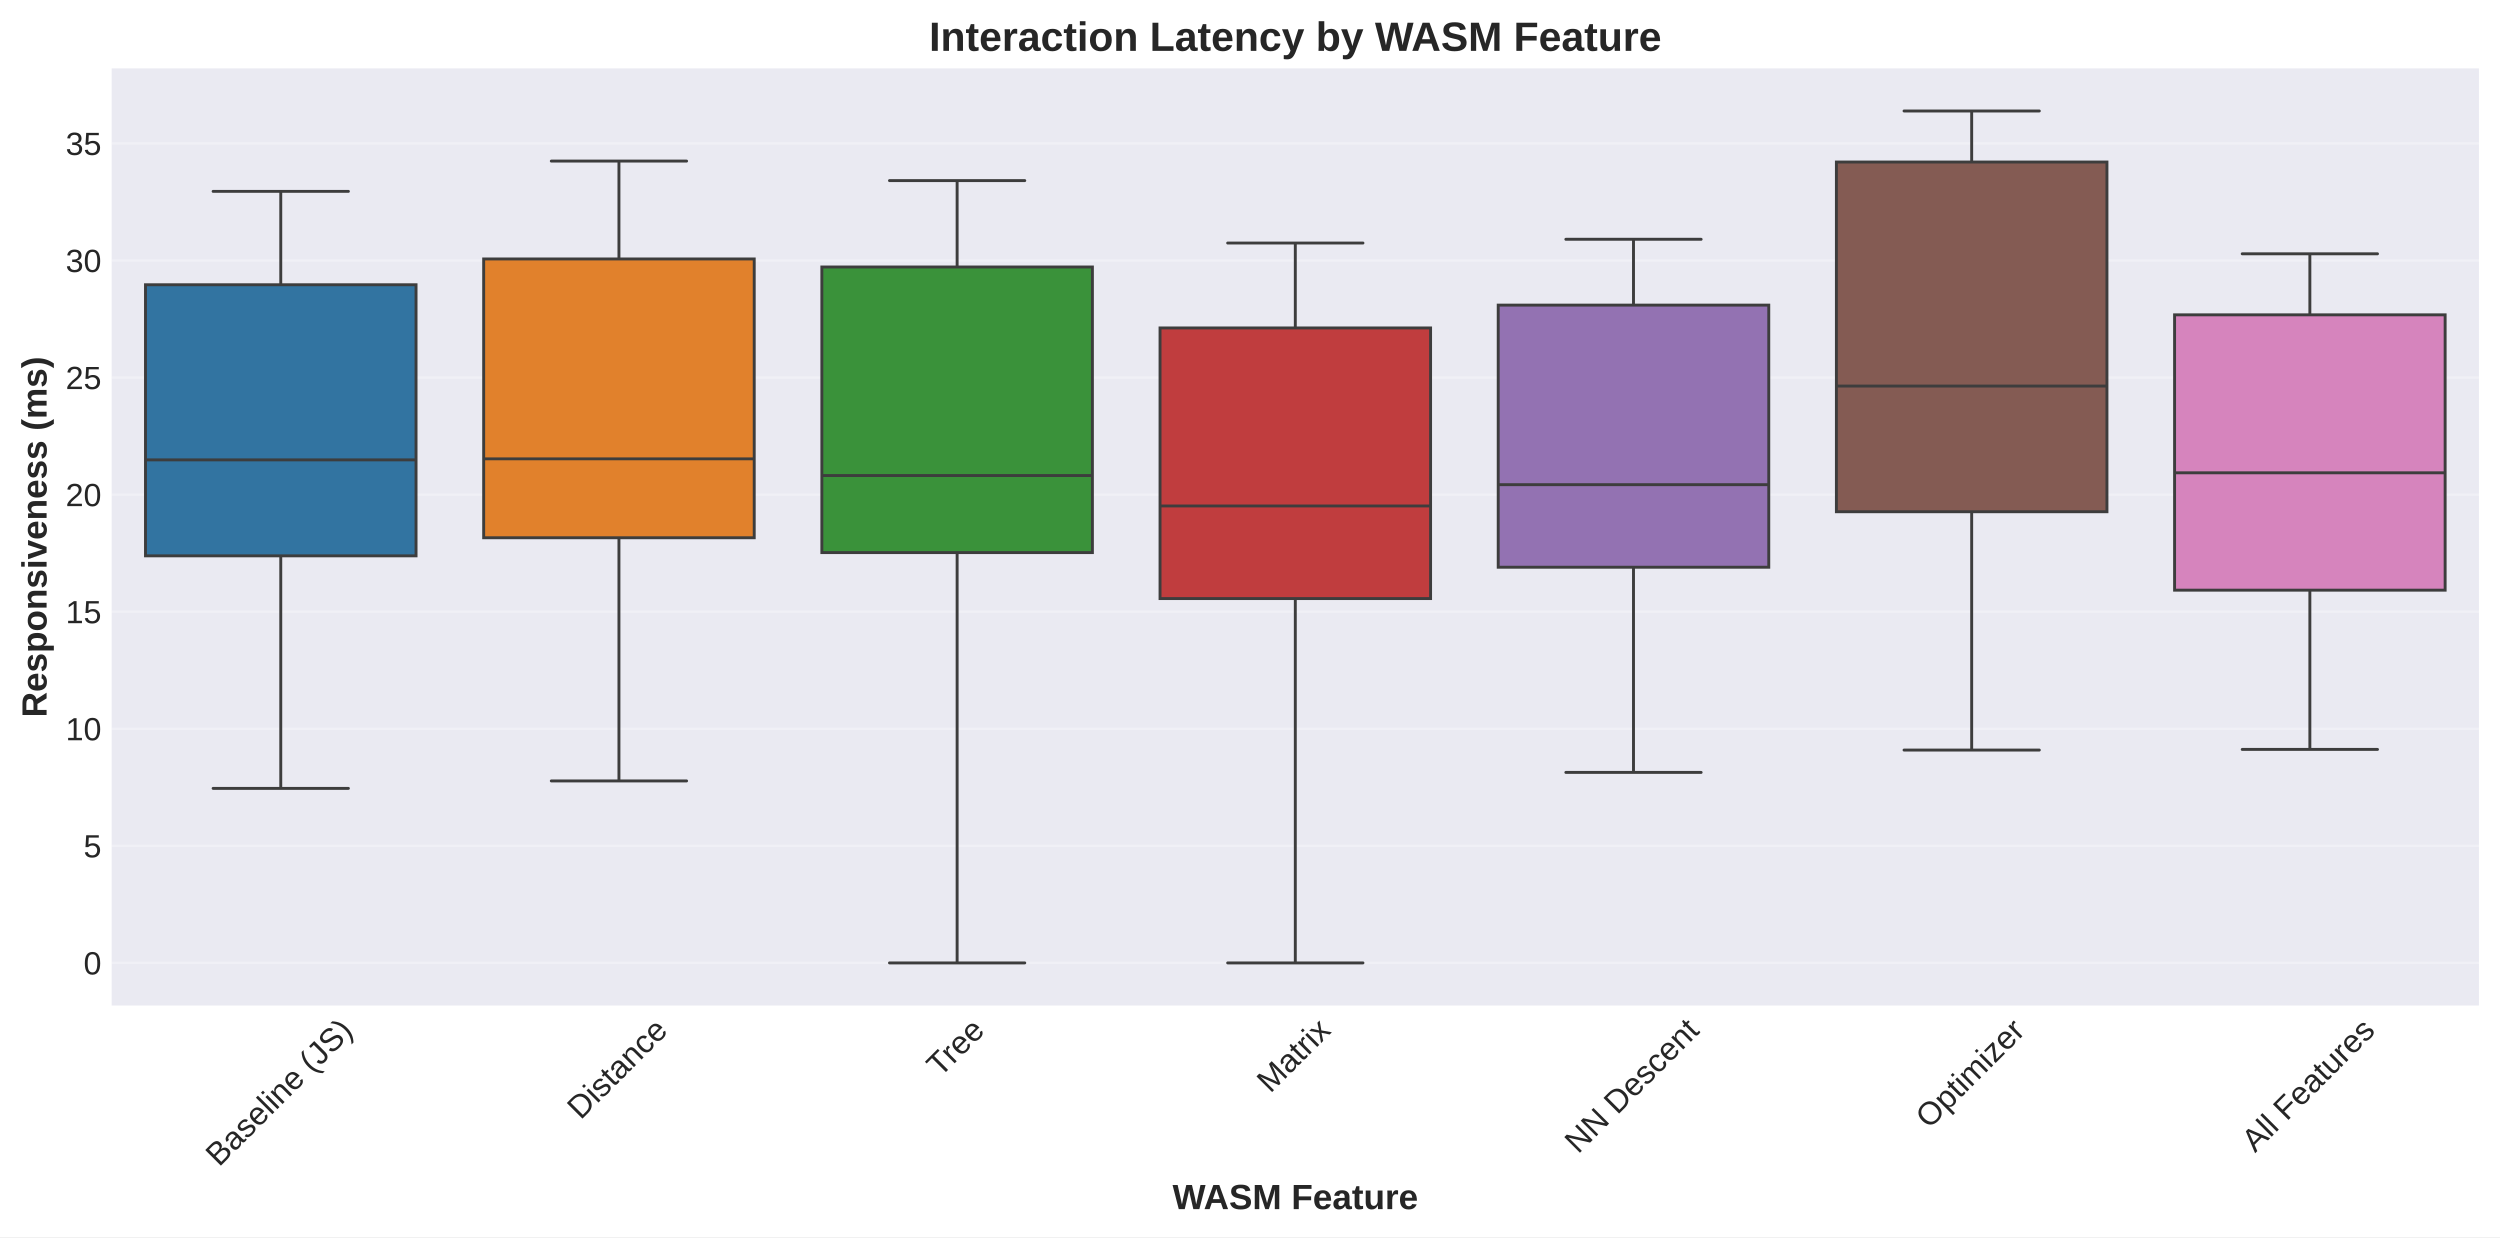
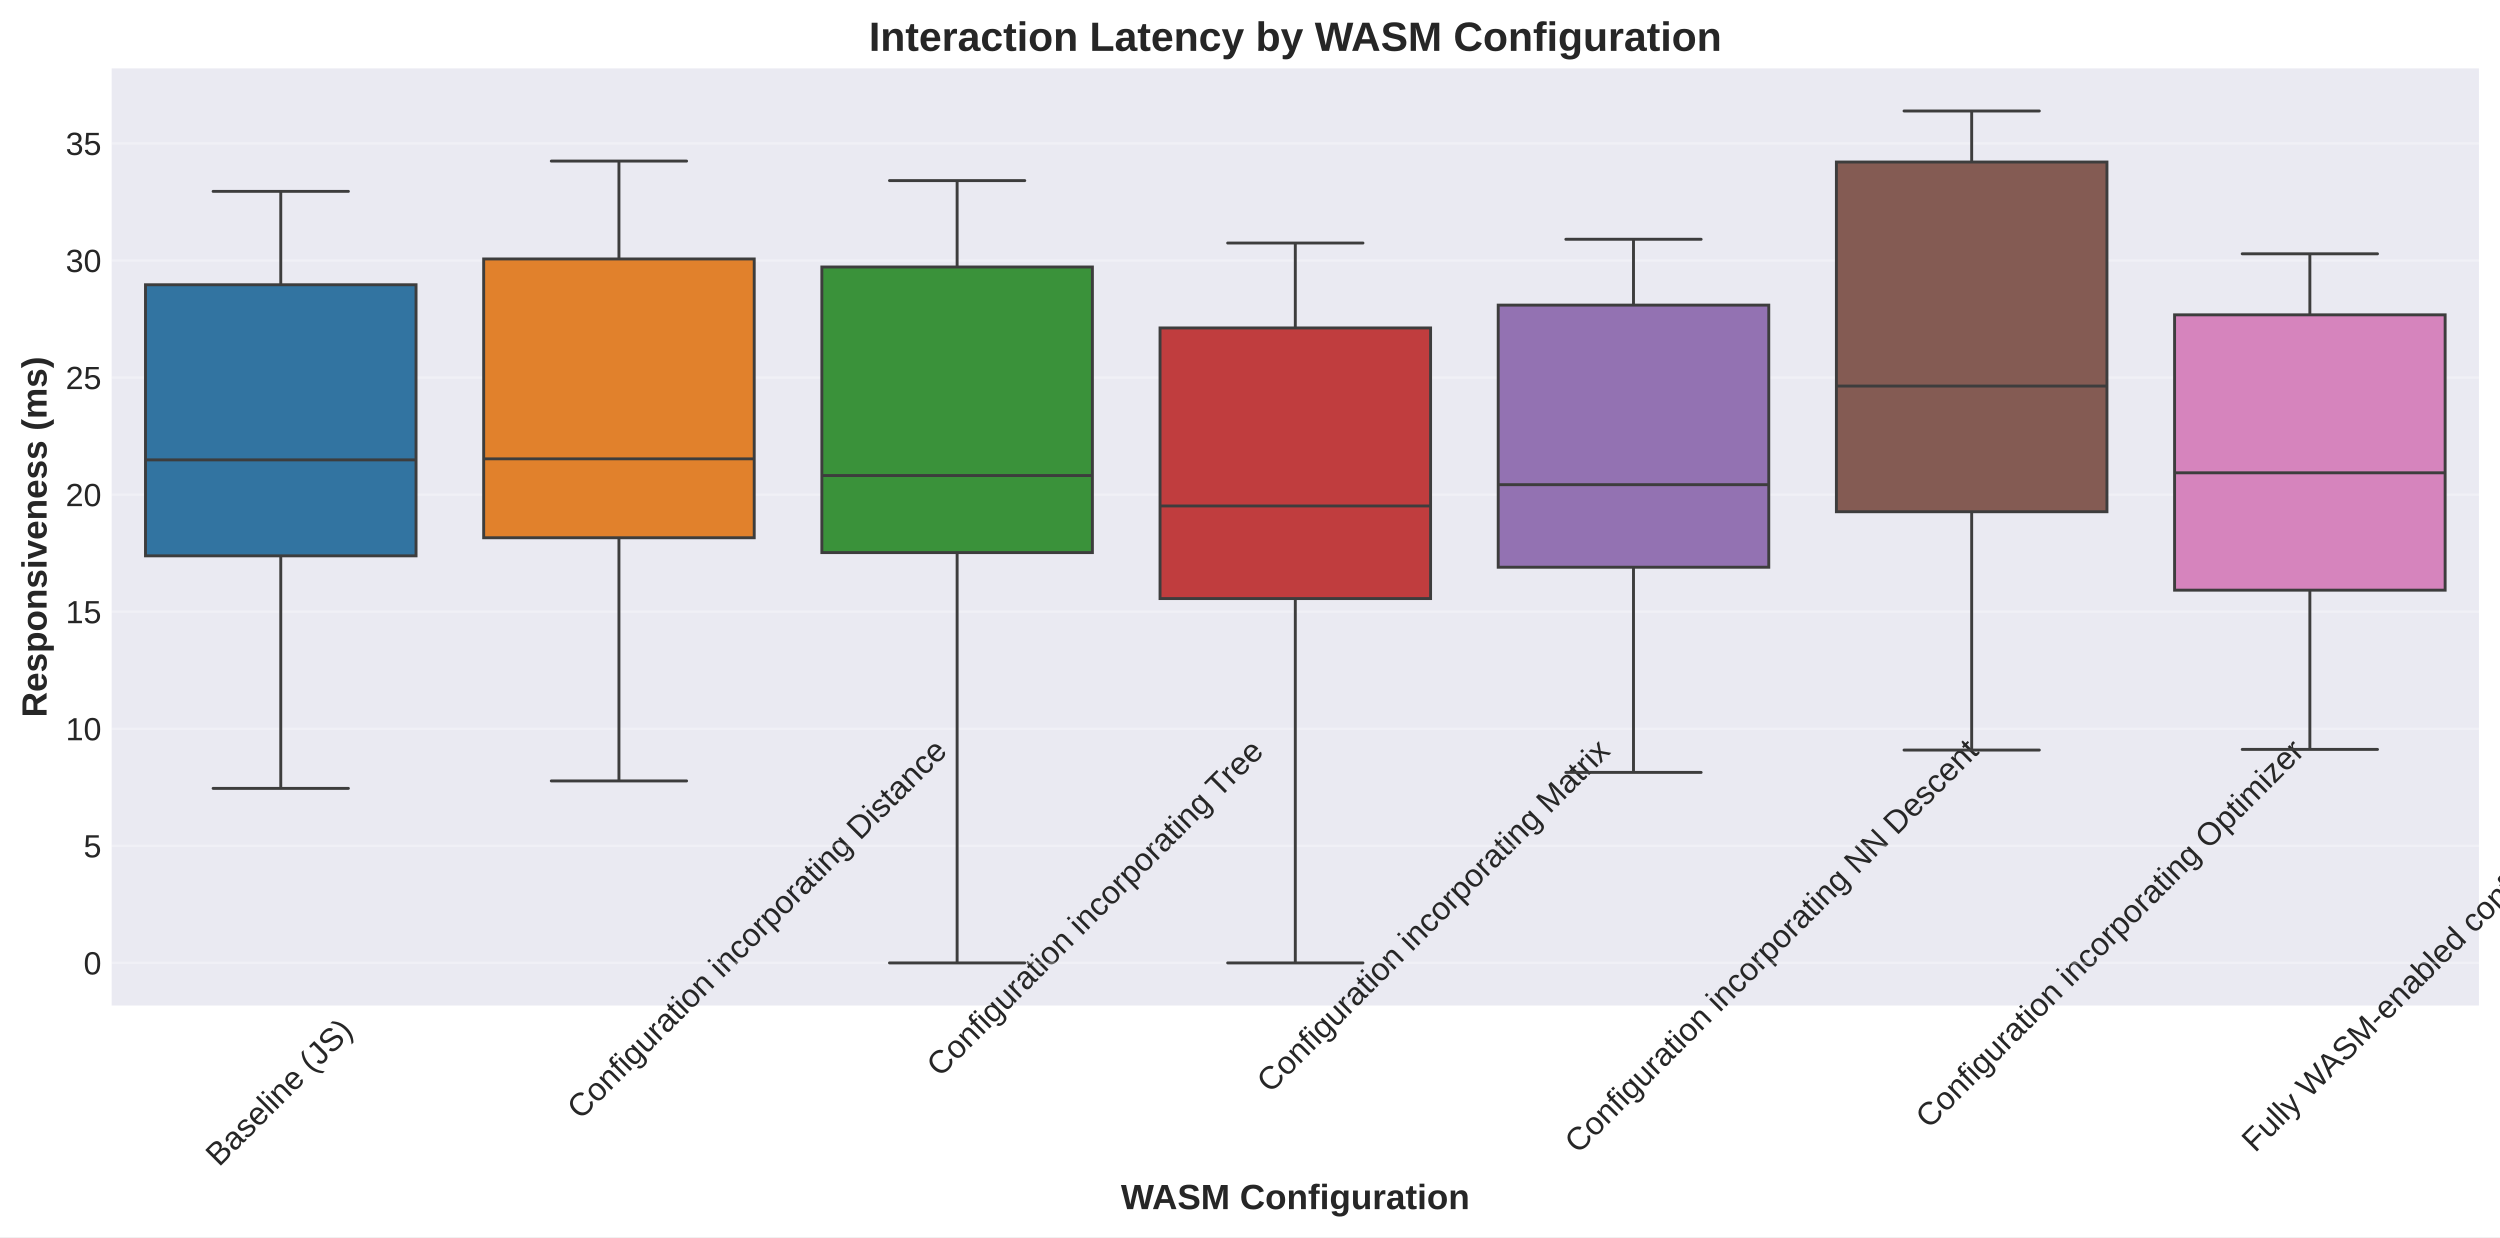
<svg xmlns="http://www.w3.org/2000/svg" width="855.095pt" height="423.132pt" viewBox="0 0 855.095 423.132" version="1.1">
  <defs>
    <style type="text/css">*{stroke-linejoin: round; stroke-linecap: butt}</style>
  </defs>
  <g id="figure_1">
    <g id="patch_1">
      <path d="M 0 423.132  L 855.095 423.132  L 855.095 -0  L 0 -0  z " style="fill: #ffffff" />
    </g>
    <g id="axes_1">
      <g id="patch_2">
        <path d="M 38.195 343.922  L 847.895 343.922  L 847.895 23.392  L 38.195 23.392  z " style="fill: #eaeaf2" />
      </g>
      <g id="matplotlib.axis_1">
        <g id="xtick_1">
          <g id="line2d_1" />
          <g id="text_1">
            <text style="font-size: 11px; font-family: 'Arial', 'Liberation Sans', 'DejaVu Sans', 'Bitstream Vera Sans', sans-serif; fill: #262626" transform="translate(74.91693 399.3372) rotate(-45)">Baseline (JS)</text>
          </g>
        </g>
        <g id="xtick_2">
          <g id="line2d_2" />
          <g id="text_2">
-             <text style="font-size: 11px; font-family: 'Arial', 'Liberation Sans', 'DejaVu Sans', 'Bitstream Vera Sans', sans-serif; fill: #262626" transform="translate(198.5829 383.2498) rotate(-45)">Distance</text>
+             <text style="font-size: 11px; font-family: 'Arial', 'Liberation Sans', 'DejaVu Sans', 'Bitstream Vera Sans', sans-serif; fill: #262626" transform="translate(198.5829 383.2498) rotate(-45)">Configuration incorporating Distance</text>
          </g>
        </g>
        <g id="xtick_3">
          <g id="line2d_3" />
          <g id="text_3">
-             <text style="font-size: 11px; font-family: 'Arial', 'Liberation Sans', 'DejaVu Sans', 'Bitstream Vera Sans', sans-serif; fill: #262626" transform="translate(321.5348 368.6888) rotate(-45)">Tree</text>
+             <text style="font-size: 11px; font-family: 'Arial', 'Liberation Sans', 'DejaVu Sans', 'Bitstream Vera Sans', sans-serif; fill: #262626" transform="translate(321.5348 368.6888) rotate(-45)">Configuration incorporating Tree</text>
          </g>
        </g>
        <g id="xtick_4">
          <g id="line2d_4" />
          <g id="text_4">
-             <text style="font-size: 11px; font-family: 'Arial', 'Liberation Sans', 'DejaVu Sans', 'Bitstream Vera Sans', sans-serif; fill: #262626" transform="translate(434.4699 374.1615) rotate(-45)">Matrix</text>
+             <text style="font-size: 11px; font-family: 'Arial', 'Liberation Sans', 'DejaVu Sans', 'Bitstream Vera Sans', sans-serif; fill: #262626" transform="translate(434.4699 374.1615) rotate(-45)">Configuration incorporating Matrix</text>
          </g>
        </g>
        <g id="xtick_5">
          <g id="line2d_5" />
          <g id="text_5">
-             <text style="font-size: 11px; font-family: 'Arial', 'Liberation Sans', 'DejaVu Sans', 'Bitstream Vera Sans', sans-serif; fill: #262626" transform="translate(539.7635 394.917) rotate(-45)">NN Descent</text>
+             <text style="font-size: 11px; font-family: 'Arial', 'Liberation Sans', 'DejaVu Sans', 'Bitstream Vera Sans', sans-serif; fill: #262626" transform="translate(539.7635 394.917) rotate(-45)">Configuration incorporating NN Descent</text>
          </g>
        </g>
        <g id="xtick_6">
          <g id="line2d_6" />
          <g id="text_6">
-             <text style="font-size: 11px; font-family: 'Arial', 'Liberation Sans', 'DejaVu Sans', 'Bitstream Vera Sans', sans-serif; fill: #262626" transform="translate(659.8108 386.3647) rotate(-45)">Optimizer</text>
+             <text style="font-size: 11px; font-family: 'Arial', 'Liberation Sans', 'DejaVu Sans', 'Bitstream Vera Sans', sans-serif; fill: #262626" transform="translate(659.8108 386.3647) rotate(-45)">Configuration incorporating Optimizer</text>
          </g>
        </g>
        <g id="xtick_7">
          <g id="line2d_7" />
          <g id="text_7">
-             <text style="font-size: 11px; font-family: 'Arial', 'Liberation Sans', 'DejaVu Sans', 'Bitstream Vera Sans', sans-serif; fill: #262626" transform="translate(771.3215 394.4868) rotate(-45)">All Features</text>
+             <text style="font-size: 11px; font-family: 'Arial', 'Liberation Sans', 'DejaVu Sans', 'Bitstream Vera Sans', sans-serif; fill: #262626" transform="translate(771.3215 394.4868) rotate(-45)">Fully WASM-enabled configuration</text>
          </g>
        </g>
        <g id="text_8">
-           <text style="font-weight: 700; font-size: 12px; font-family: 'Arial', 'Liberation Sans', 'DejaVu Sans', 'Bitstream Vera Sans', sans-serif; text-anchor: middle; fill: #262626" x="443.045" y="413.564" transform="rotate(-0 443.0453 413.5637)">WASM Feature</text>
+           <text style="font-weight: 700; font-size: 12px; font-family: 'Arial', 'Liberation Sans', 'DejaVu Sans', 'Bitstream Vera Sans', sans-serif; text-anchor: middle; fill: #262626" x="443.045" y="413.564" transform="rotate(-0 443.0453 413.5637)">WASM Configuration</text>
        </g>
      </g>
      <g id="matplotlib.axis_2">
        <g id="ytick_1">
          <g id="line2d_8">
            <path d="M 38.195 329.352  L 847.895 329.352  " clip-path="url(#p6e4b2b24e8)" style="fill: none; stroke: #ffffff; stroke-opacity: 0.3; stroke-width: 0.8; stroke-linecap: round" />
          </g>
          <g id="line2d_9" />
          <g id="text_9">
            <text style="font-size: 11px; font-family: 'Arial', 'Liberation Sans', 'DejaVu Sans', 'Bitstream Vera Sans', sans-serif; text-anchor: end; fill: #262626" x="34.695" y="333.289" transform="rotate(-0 34.69531 333.2888)">0</text>
          </g>
        </g>
        <g id="ytick_2">
          <g id="line2d_10">
            <path d="M 38.195 289.311  L 847.895 289.311  " clip-path="url(#p6e4b2b24e8)" style="fill: none; stroke: #ffffff; stroke-opacity: 0.3; stroke-width: 0.8; stroke-linecap: round" />
          </g>
          <g id="line2d_11" />
          <g id="text_10">
            <text style="font-size: 11px; font-family: 'Arial', 'Liberation Sans', 'DejaVu Sans', 'Bitstream Vera Sans', sans-serif; text-anchor: end; fill: #262626" x="34.695" y="293.248" transform="rotate(-0 34.69531 293.2479)">5</text>
          </g>
        </g>
        <g id="ytick_3">
          <g id="line2d_12">
            <path d="M 38.195 249.27  L 847.895 249.27  " clip-path="url(#p6e4b2b24e8)" style="fill: none; stroke: #ffffff; stroke-opacity: 0.3; stroke-width: 0.8; stroke-linecap: round" />
          </g>
          <g id="line2d_13" />
          <g id="text_11">
            <text style="font-size: 11px; font-family: 'Arial', 'Liberation Sans', 'DejaVu Sans', 'Bitstream Vera Sans', sans-serif; text-anchor: end; fill: #262626" x="34.695" y="253.207" transform="rotate(-0 34.69531 253.207)">10</text>
          </g>
        </g>
        <g id="ytick_4">
          <g id="line2d_14">
            <path d="M 38.195 209.229  L 847.895 209.229  " clip-path="url(#p6e4b2b24e8)" style="fill: none; stroke: #ffffff; stroke-opacity: 0.3; stroke-width: 0.8; stroke-linecap: round" />
          </g>
          <g id="line2d_15" />
          <g id="text_12">
            <text style="font-size: 11px; font-family: 'Arial', 'Liberation Sans', 'DejaVu Sans', 'Bitstream Vera Sans', sans-serif; text-anchor: end; fill: #262626" x="34.695" y="213.166" transform="rotate(-0 34.69531 213.1661)">15</text>
          </g>
        </g>
        <g id="ytick_5">
          <g id="line2d_16">
            <path d="M 38.195 169.188  L 847.895 169.188  " clip-path="url(#p6e4b2b24e8)" style="fill: none; stroke: #ffffff; stroke-opacity: 0.3; stroke-width: 0.8; stroke-linecap: round" />
          </g>
          <g id="line2d_17" />
          <g id="text_13">
            <text style="font-size: 11px; font-family: 'Arial', 'Liberation Sans', 'DejaVu Sans', 'Bitstream Vera Sans', sans-serif; text-anchor: end; fill: #262626" x="34.695" y="173.125" transform="rotate(-0 34.69531 173.1253)">20</text>
          </g>
        </g>
        <g id="ytick_6">
          <g id="line2d_18">
            <path d="M 38.195 129.148  L 847.895 129.148  " clip-path="url(#p6e4b2b24e8)" style="fill: none; stroke: #ffffff; stroke-opacity: 0.3; stroke-width: 0.8; stroke-linecap: round" />
          </g>
          <g id="line2d_19" />
          <g id="text_14">
            <text style="font-size: 11px; font-family: 'Arial', 'Liberation Sans', 'DejaVu Sans', 'Bitstream Vera Sans', sans-serif; text-anchor: end; fill: #262626" x="34.695" y="133.084" transform="rotate(-0 34.69531 133.0844)">25</text>
          </g>
        </g>
        <g id="ytick_7">
          <g id="line2d_20">
            <path d="M 38.195 89.107  L 847.895 89.107  " clip-path="url(#p6e4b2b24e8)" style="fill: none; stroke: #ffffff; stroke-opacity: 0.3; stroke-width: 0.8; stroke-linecap: round" />
          </g>
          <g id="line2d_21" />
          <g id="text_15">
            <text style="font-size: 11px; font-family: 'Arial', 'Liberation Sans', 'DejaVu Sans', 'Bitstream Vera Sans', sans-serif; text-anchor: end; fill: #262626" x="34.695" y="93.043" transform="rotate(-0 34.69531 93.04347)">30</text>
          </g>
        </g>
        <g id="ytick_8">
          <g id="line2d_22">
            <path d="M 38.195 49.066  L 847.895 49.066  " clip-path="url(#p6e4b2b24e8)" style="fill: none; stroke: #ffffff; stroke-opacity: 0.3; stroke-width: 0.8; stroke-linecap: round" />
          </g>
          <g id="line2d_23" />
          <g id="text_16">
            <text style="font-size: 11px; font-family: 'Arial', 'Liberation Sans', 'DejaVu Sans', 'Bitstream Vera Sans', sans-serif; text-anchor: end; fill: #262626" x="34.695" y="53.003" transform="rotate(-0 34.69531 53.00258)">35</text>
          </g>
        </g>
        <g id="text_17">
          <text style="font-weight: 700; font-size: 12px; font-family: 'Arial', 'Liberation Sans', 'DejaVu Sans', 'Bitstream Vera Sans', sans-serif; text-anchor: middle; fill: #262626" x="15.936" y="183.657" transform="rotate(-90 15.93562 183.6566)">Responsiveness (ms)</text>
        </g>
      </g>
      <g id="patch_3">
        <path d="M 49.762 190.119  L 142.3 190.119  L 142.3 97.395  L 49.762 97.395  L 49.762 190.119  z " clip-path="url(#p6e4b2b24e8)" style="fill: #3274a1; stroke: #3d3d3d; stroke-linejoin: miter" />
      </g>
      <g id="line2d_24">
        <path d="M 96.031 190.119  L 96.031 269.655  " clip-path="url(#p6e4b2b24e8)" style="fill: none; stroke: #3d3d3d" />
      </g>
      <g id="line2d_25">
        <path d="M 96.031 97.395  L 96.031 65.456  " clip-path="url(#p6e4b2b24e8)" style="fill: none; stroke: #3d3d3d" />
      </g>
      <g id="line2d_26">
        <path d="M 72.897 269.655  L 119.165 269.655  " clip-path="url(#p6e4b2b24e8)" style="fill: none; stroke: #3d3d3d; stroke-linecap: round" />
      </g>
      <g id="line2d_27">
        <path d="M 72.897 65.456  L 119.165 65.456  " clip-path="url(#p6e4b2b24e8)" style="fill: none; stroke: #3d3d3d; stroke-linecap: round" />
      </g>
      <g id="patch_4">
        <path d="M 165.434 183.931  L 257.971 183.931  L 257.971 88.573  L 165.434 88.573  L 165.434 183.931  z " clip-path="url(#p6e4b2b24e8)" style="fill: #e1812c; stroke: #3d3d3d; stroke-linejoin: miter" />
      </g>
      <g id="line2d_28">
        <path d="M 211.702 183.931  L 211.702 267.107  " clip-path="url(#p6e4b2b24e8)" style="fill: none; stroke: #3d3d3d" />
      </g>
      <g id="line2d_29">
        <path d="M 211.702 88.573  L 211.702 55.099  " clip-path="url(#p6e4b2b24e8)" style="fill: none; stroke: #3d3d3d" />
      </g>
      <g id="line2d_30">
        <path d="M 188.568 267.107  L 234.837 267.107  " clip-path="url(#p6e4b2b24e8)" style="fill: none; stroke: #3d3d3d; stroke-linecap: round" />
      </g>
      <g id="line2d_31">
        <path d="M 188.568 55.099  L 234.837 55.099  " clip-path="url(#p6e4b2b24e8)" style="fill: none; stroke: #3d3d3d; stroke-linecap: round" />
      </g>
      <g id="patch_5">
        <path d="M 281.105 189.009  L 373.642 189.009  L 373.642 91.322  L 281.105 91.322  L 281.105 189.009  z " clip-path="url(#p6e4b2b24e8)" style="fill: #3a923a; stroke: #3d3d3d; stroke-linejoin: miter" />
      </g>
      <g id="line2d_32">
        <path d="M 327.374 189.009  L 327.374 329.352  " clip-path="url(#p6e4b2b24e8)" style="fill: none; stroke: #3d3d3d" />
      </g>
      <g id="line2d_33">
        <path d="M 327.374 91.322  L 327.374 61.772  " clip-path="url(#p6e4b2b24e8)" style="fill: none; stroke: #3d3d3d" />
      </g>
      <g id="line2d_34">
        <path d="M 304.24 329.352  L 350.508 329.352  " clip-path="url(#p6e4b2b24e8)" style="fill: none; stroke: #3d3d3d; stroke-linecap: round" />
      </g>
      <g id="line2d_35">
        <path d="M 304.24 61.772  L 350.508 61.772  " clip-path="url(#p6e4b2b24e8)" style="fill: none; stroke: #3d3d3d; stroke-linecap: round" />
      </g>
      <g id="patch_6">
        <path d="M 396.777 204.734  L 489.314 204.734  L 489.314 112.17  L 396.777 112.17  L 396.777 204.734  z " clip-path="url(#p6e4b2b24e8)" style="fill: #c03d3e; stroke: #3d3d3d; stroke-linejoin: miter" />
      </g>
      <g id="line2d_36">
        <path d="M 443.045 204.734  L 443.045 329.352  " clip-path="url(#p6e4b2b24e8)" style="fill: none; stroke: #3d3d3d" />
      </g>
      <g id="line2d_37">
        <path d="M 443.045 112.17  L 443.045 83.127  " clip-path="url(#p6e4b2b24e8)" style="fill: none; stroke: #3d3d3d" />
      </g>
      <g id="line2d_38">
        <path d="M 419.911 329.352  L 466.18 329.352  " clip-path="url(#p6e4b2b24e8)" style="fill: none; stroke: #3d3d3d; stroke-linecap: round" />
      </g>
      <g id="line2d_39">
        <path d="M 419.911 83.127  L 466.18 83.127  " clip-path="url(#p6e4b2b24e8)" style="fill: none; stroke: #3d3d3d; stroke-linecap: round" />
      </g>
      <g id="patch_7">
        <path d="M 512.448 194.014  L 604.985 194.014  L 604.985 104.362  L 512.448 104.362  L 512.448 194.014  z " clip-path="url(#p6e4b2b24e8)" style="fill: #9372b2; stroke: #3d3d3d; stroke-linejoin: miter" />
      </g>
      <g id="line2d_40">
        <path d="M 558.717 194.014  L 558.717 264.195  " clip-path="url(#p6e4b2b24e8)" style="fill: none; stroke: #3d3d3d" />
      </g>
      <g id="line2d_41">
        <path d="M 558.717 104.362  L 558.717 81.846  " clip-path="url(#p6e4b2b24e8)" style="fill: none; stroke: #3d3d3d" />
      </g>
      <g id="line2d_42">
        <path d="M 535.582 264.195  L 581.851 264.195  " clip-path="url(#p6e4b2b24e8)" style="fill: none; stroke: #3d3d3d; stroke-linecap: round" />
      </g>
      <g id="line2d_43">
        <path d="M 535.582 81.846  L 581.851 81.846  " clip-path="url(#p6e4b2b24e8)" style="fill: none; stroke: #3d3d3d; stroke-linecap: round" />
      </g>
      <g id="patch_8">
        <path d="M 628.12 175.031  L 720.657 175.031  L 720.657 55.419  L 628.12 55.419  L 628.12 175.031  z " clip-path="url(#p6e4b2b24e8)" style="fill: #845b53; stroke: #3d3d3d; stroke-linejoin: miter" />
      </g>
      <g id="line2d_44">
        <path d="M 674.388 175.031  L 674.388 256.55  " clip-path="url(#p6e4b2b24e8)" style="fill: none; stroke: #3d3d3d" />
      </g>
      <g id="line2d_45">
        <path d="M 674.388 55.419  L 674.388 37.961  " clip-path="url(#p6e4b2b24e8)" style="fill: none; stroke: #3d3d3d" />
      </g>
      <g id="line2d_46">
        <path d="M 651.254 256.55  L 697.522 256.55  " clip-path="url(#p6e4b2b24e8)" style="fill: none; stroke: #3d3d3d; stroke-linecap: round" />
      </g>
      <g id="line2d_47">
        <path d="M 651.254 37.961  L 697.522 37.961  " clip-path="url(#p6e4b2b24e8)" style="fill: none; stroke: #3d3d3d; stroke-linecap: round" />
      </g>
      <g id="patch_9">
        <path d="M 743.791 201.858  L 836.328 201.858  L 836.328 107.686  L 743.791 107.686  L 743.791 201.858  z " clip-path="url(#p6e4b2b24e8)" style="fill: #d684bd; stroke: #3d3d3d; stroke-linejoin: miter" />
      </g>
      <g id="line2d_48">
        <path d="M 790.06 201.858  L 790.06 256.332  " clip-path="url(#p6e4b2b24e8)" style="fill: none; stroke: #3d3d3d" />
      </g>
      <g id="line2d_49">
        <path d="M 790.06 107.686  L 790.06 86.811  " clip-path="url(#p6e4b2b24e8)" style="fill: none; stroke: #3d3d3d" />
      </g>
      <g id="line2d_50">
        <path d="M 766.925 256.332  L 813.194 256.332  " clip-path="url(#p6e4b2b24e8)" style="fill: none; stroke: #3d3d3d; stroke-linecap: round" />
      </g>
      <g id="line2d_51">
        <path d="M 766.925 86.811  L 813.194 86.811  " clip-path="url(#p6e4b2b24e8)" style="fill: none; stroke: #3d3d3d; stroke-linecap: round" />
      </g>
      <g id="line2d_52">
        <path d="M 49.762 157.283  L 142.3 157.283  " clip-path="url(#p6e4b2b24e8)" style="fill: none; stroke: #3d3d3d" />
      </g>
      <g id="line2d_53">
        <path d="M 165.434 156.936  L 257.971 156.936  " clip-path="url(#p6e4b2b24e8)" style="fill: none; stroke: #3d3d3d" />
      </g>
      <g id="line2d_54">
        <path d="M 281.105 162.648  L 373.642 162.648  " clip-path="url(#p6e4b2b24e8)" style="fill: none; stroke: #3d3d3d" />
      </g>
      <g id="line2d_55">
        <path d="M 396.777 173.059  L 489.314 173.059  " clip-path="url(#p6e4b2b24e8)" style="fill: none; stroke: #3d3d3d" />
      </g>
      <g id="line2d_56">
        <path d="M 512.448 165.772  L 604.985 165.772  " clip-path="url(#p6e4b2b24e8)" style="fill: none; stroke: #3d3d3d" />
      </g>
      <g id="line2d_57">
        <path d="M 628.12 132.057  L 720.657 132.057  " clip-path="url(#p6e4b2b24e8)" style="fill: none; stroke: #3d3d3d" />
      </g>
      <g id="line2d_58">
        <path d="M 743.791 161.714  L 836.328 161.714  " clip-path="url(#p6e4b2b24e8)" style="fill: none; stroke: #3d3d3d" />
      </g>
      <g id="patch_10">
        <path d="M 38.195 343.922  L 38.195 23.392  " style="fill: none" />
      </g>
      <g id="patch_11">
        <path d="M 847.895 343.922  L 847.895 23.392  " style="fill: none" />
      </g>
      <g id="patch_12">
        <path d="M 38.195 343.922  L 847.895 343.922  " style="fill: none" />
      </g>
      <g id="patch_13">
        <path d="M 38.195 23.392  L 847.895 23.392  " style="fill: none" />
      </g>
      <g id="text_18">
-         <text style="font-weight: 700; font-size: 14px; font-family: 'Arial', 'Liberation Sans', 'DejaVu Sans', 'Bitstream Vera Sans', sans-serif; text-anchor: middle; fill: #262626" x="443.045" y="17.392" transform="rotate(-0 443.0453 17.39156)">Interaction Latency by WASM Feature</text>
+         <text style="font-weight: 700; font-size: 14px; font-family: 'Arial', 'Liberation Sans', 'DejaVu Sans', 'Bitstream Vera Sans', sans-serif; text-anchor: middle; fill: #262626" x="443.045" y="17.392" transform="rotate(-0 443.0453 17.39156)">Interaction Latency by WASM Configuration</text>
      </g>
    </g>
  </g>
  <defs>
    <clipPath id="p6e4b2b24e8">
      <rect x="38.195" y="23.392" width="809.7" height="320.53" />
    </clipPath>
  </defs>
</svg>
